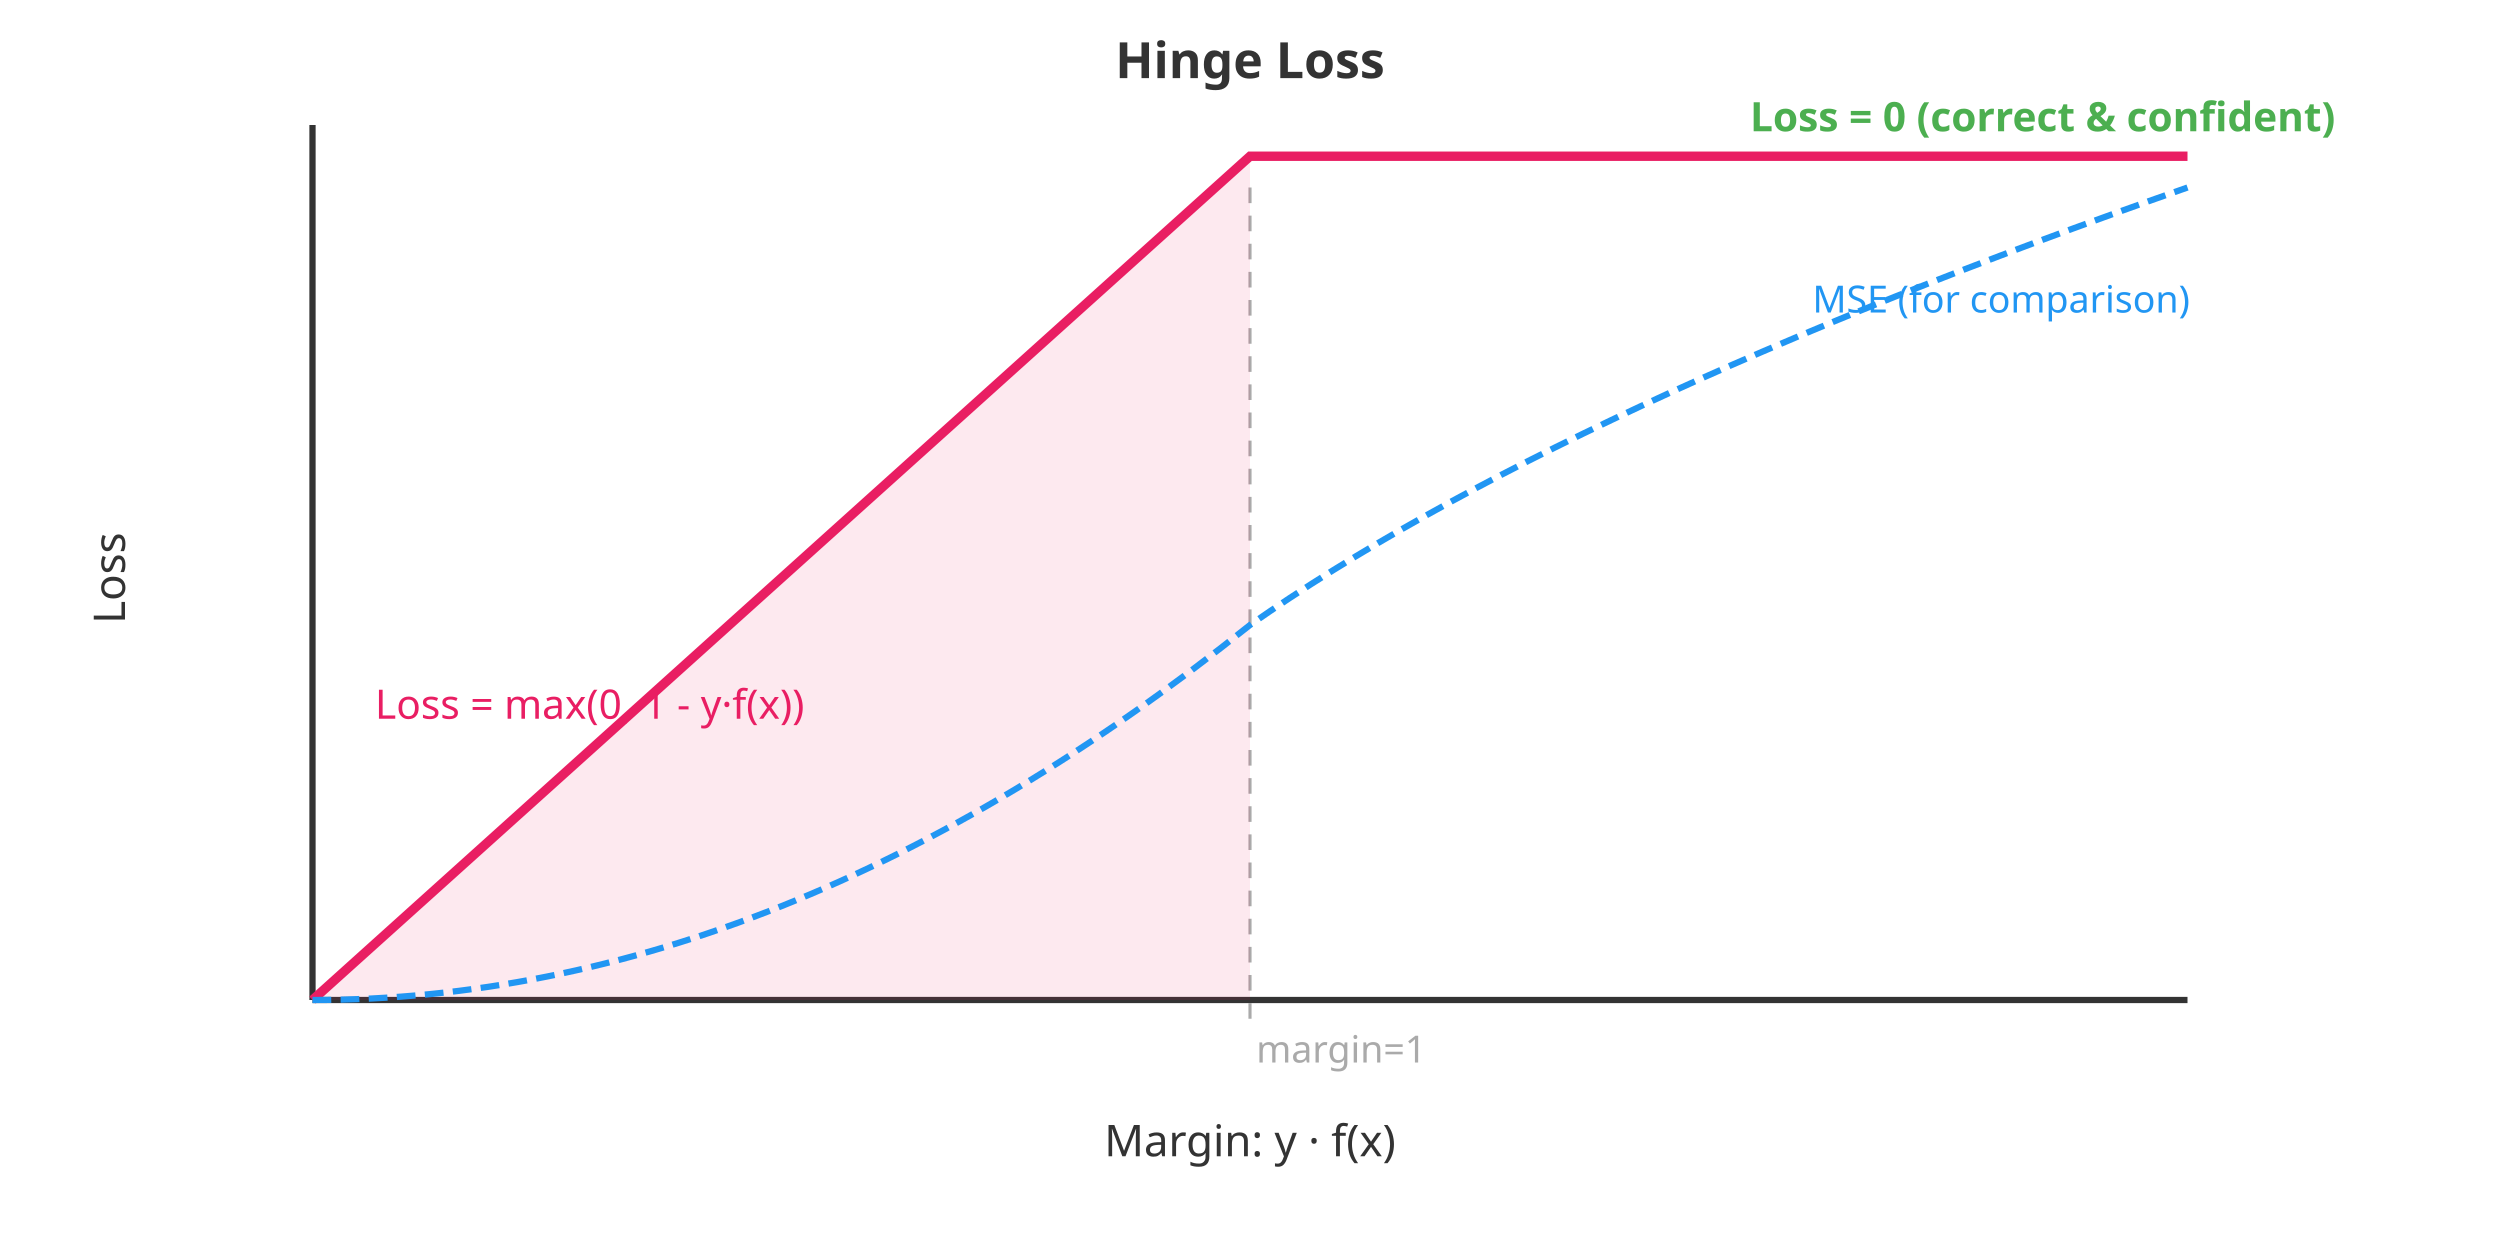
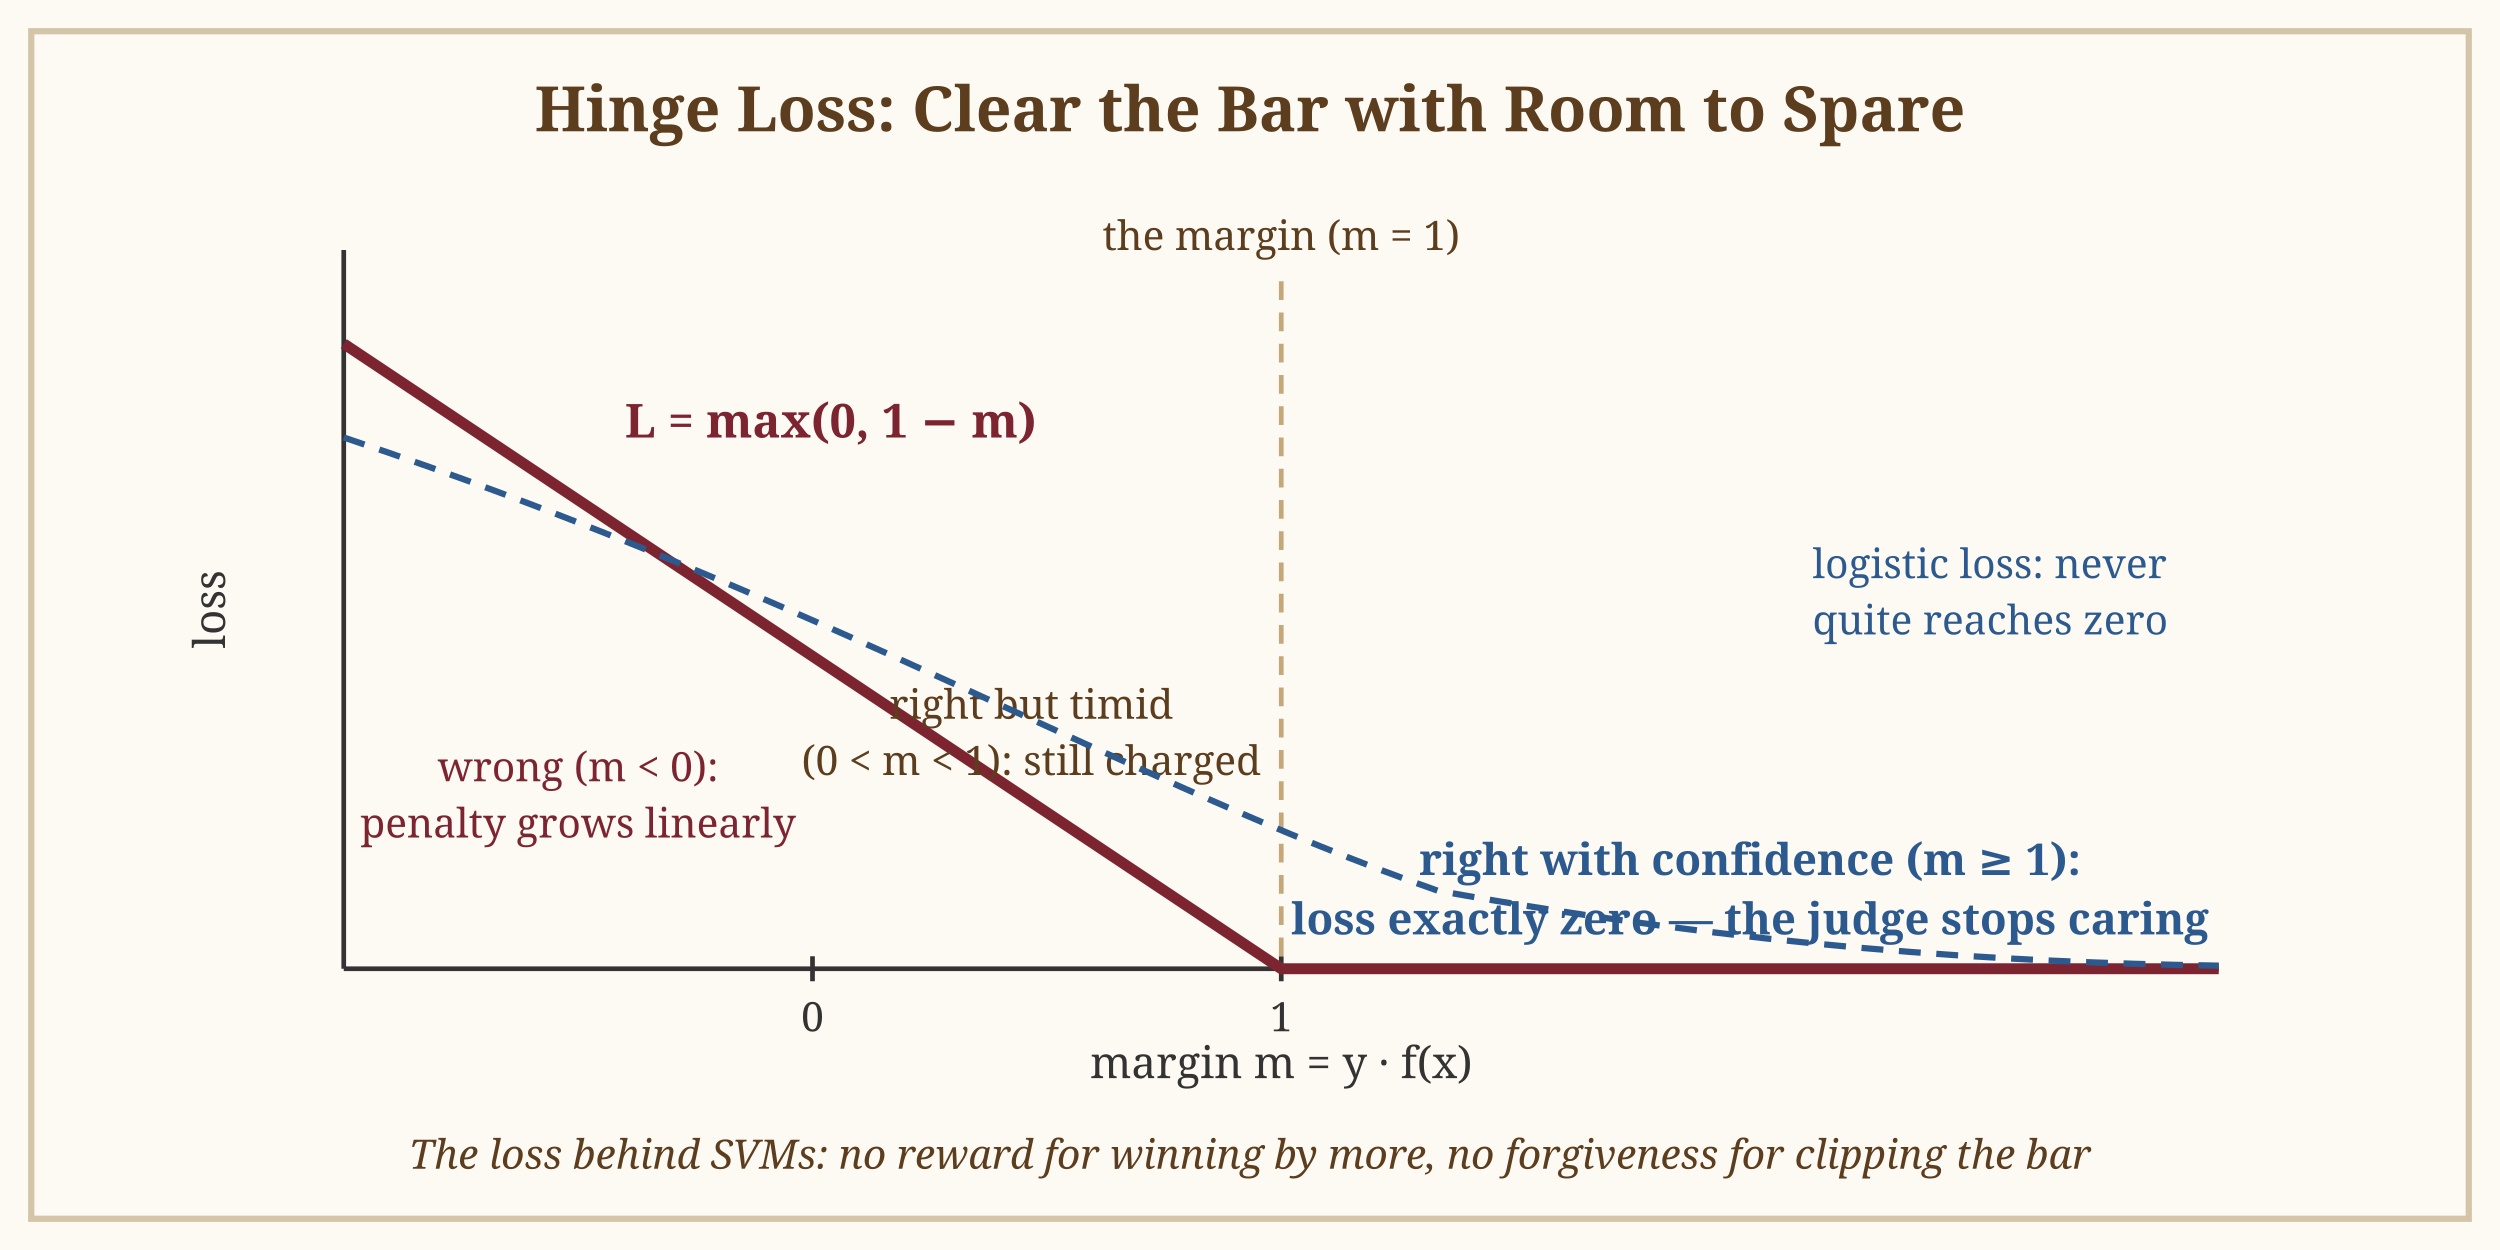
- <svg xmlns="http://www.w3.org/2000/svg" viewBox="0 0 800 400" font-family="sans-serif">
-   <rect width="800" height="400" fill="white" />
-   <line x1="100" y1="320" x2="700" y2="320" stroke="#333" stroke-width="2" />
-   <line x1="100" y1="320" x2="100" y2="40" stroke="#333" stroke-width="2" />
-   <text x="400" y="370" text-anchor="middle" font-size="14" fill="#333">Margin: y · f(x)</text>
-   <text x="40" y="185" text-anchor="middle" font-size="14" fill="#333" transform="rotate(-90,40,185)">Loss</text>
-   <line x1="400" y1="60" x2="400" y2="330" stroke="#aaa" stroke-width="1" stroke-dasharray="5,4" />
-   <text x="402" y="340" font-size="12" fill="#aaa">margin=1</text>
-   <path d="M100,320 L400,50 L700,50" fill="none" stroke="#E91E63" stroke-width="3" />
-   <path d="M100,320 L400,50 L400,320 Z" fill="#E91E63" fill-opacity="0.1" />
-   <text x="560" y="42" font-size="13" fill="#4CAF50" font-weight="bold">Loss = 0 (correct &amp; confident)</text>
-   <text x="120" y="230" font-size="13" fill="#E91E63">Loss = max(0, 1 - y·f(x))</text>
-   <path d="M100,320 Q250,320 400,200 Q500,130 700,60" fill="none" stroke="#2196F3" stroke-width="2" stroke-dasharray="6,3" />
-   <text x="580" y="100" font-size="12" fill="#2196F3">MSE (for comparison)</text>
-   <text x="400" y="25" text-anchor="middle" font-size="16" fill="#333" font-weight="bold">Hinge Loss</text>
+ <svg xmlns="http://www.w3.org/2000/svg" viewBox="0 0 800 400">
+   <rect width="800" height="400" fill="#FDFAF4" />
+   <rect x="10" y="10" width="780" height="380" fill="none" stroke="#D4C5A9" stroke-width="2" />
+   <text x="400" y="42" text-anchor="middle" font-family="Georgia, serif" font-size="20" font-weight="bold" fill="#5C3D1E">Hinge Loss: Clear the Bar with Room to Spare</text>
+   <line x1="110" y1="310" x2="710" y2="310" stroke="#333" stroke-width="1.5" />
+   <line x1="110" y1="310" x2="110" y2="80" stroke="#333" stroke-width="1.5" />
+   <text x="410" y="345" text-anchor="middle" font-family="Georgia, serif" font-size="14" fill="#333">margin  m = y · f(x)</text>
+   <text x="72" y="195" text-anchor="middle" font-family="Georgia, serif" font-size="14" fill="#333" transform="rotate(-90,72,195)">loss</text>
+   <text x="260" y="330" text-anchor="middle" font-family="Georgia, serif" font-size="13" fill="#333">0</text>
+   <line x1="260" y1="306" x2="260" y2="314" stroke="#333" stroke-width="1.5" />
+   <text x="410" y="330" text-anchor="middle" font-family="Georgia, serif" font-size="13" fill="#333">1</text>
+   <line x1="410" y1="306" x2="410" y2="314" stroke="#333" stroke-width="1.5" />
+   <line x1="410" y1="90" x2="410" y2="310" stroke="#C4A87A" stroke-width="1.5" stroke-dasharray="6,4" />
+   <text x="410" y="80" text-anchor="middle" font-family="Georgia, serif" font-size="13" fill="#5C3D1E">the margin (m = 1)</text>
+   <path d="M110,110 L410,310 L710,310" fill="none" stroke="#7C2530" stroke-width="3.5" />
+   <text x="200" y="140" font-family="Georgia, serif" font-size="15" font-weight="bold" fill="#7C2530">L = max(0, 1 − m)</text>
+   <text x="185" y="250" text-anchor="middle" font-family="Georgia, serif" font-size="13" fill="#7C2530">wrong (m &lt; 0):</text>
+   <text x="185" y="268" text-anchor="middle" font-family="Georgia, serif" font-size="13" fill="#7C2530">penalty grows linearly</text>
+   <text x="330" y="230" text-anchor="middle" font-family="Georgia, serif" font-size="13" fill="#5C3D1E">right but timid</text>
+   <text x="330" y="248" text-anchor="middle" font-family="Georgia, serif" font-size="13" fill="#5C3D1E">(0 &lt; m &lt; 1): still charged</text>
+   <text x="560" y="280" text-anchor="middle" font-family="Georgia, serif" font-size="14" font-weight="bold" fill="#2D5A8E">right with confidence (m ≥ 1):</text>
+   <text x="560" y="299" text-anchor="middle" font-family="Georgia, serif" font-size="14" font-weight="bold" fill="#2D5A8E">loss exactly zero — the judge stops caring</text>
+   <path d="M110,140 C260,190 360,250 460,285 C560,303 640,308 710,309" fill="none" stroke="#2D5A8E" stroke-width="2" stroke-dasharray="7,5" />
+   <text x="580" y="185" font-family="Georgia, serif" font-size="13" fill="#2D5A8E">logistic loss: never</text>
+   <text x="580" y="203" font-family="Georgia, serif" font-size="13" fill="#2D5A8E">quite reaches zero</text>
+   <text x="400" y="374" text-anchor="middle" font-family="Georgia, serif" font-size="13" font-style="italic" fill="#5C3D1E">The loss behind SVMs: no reward for winning by more, no forgiveness for clipping the bar</text>
</svg>
